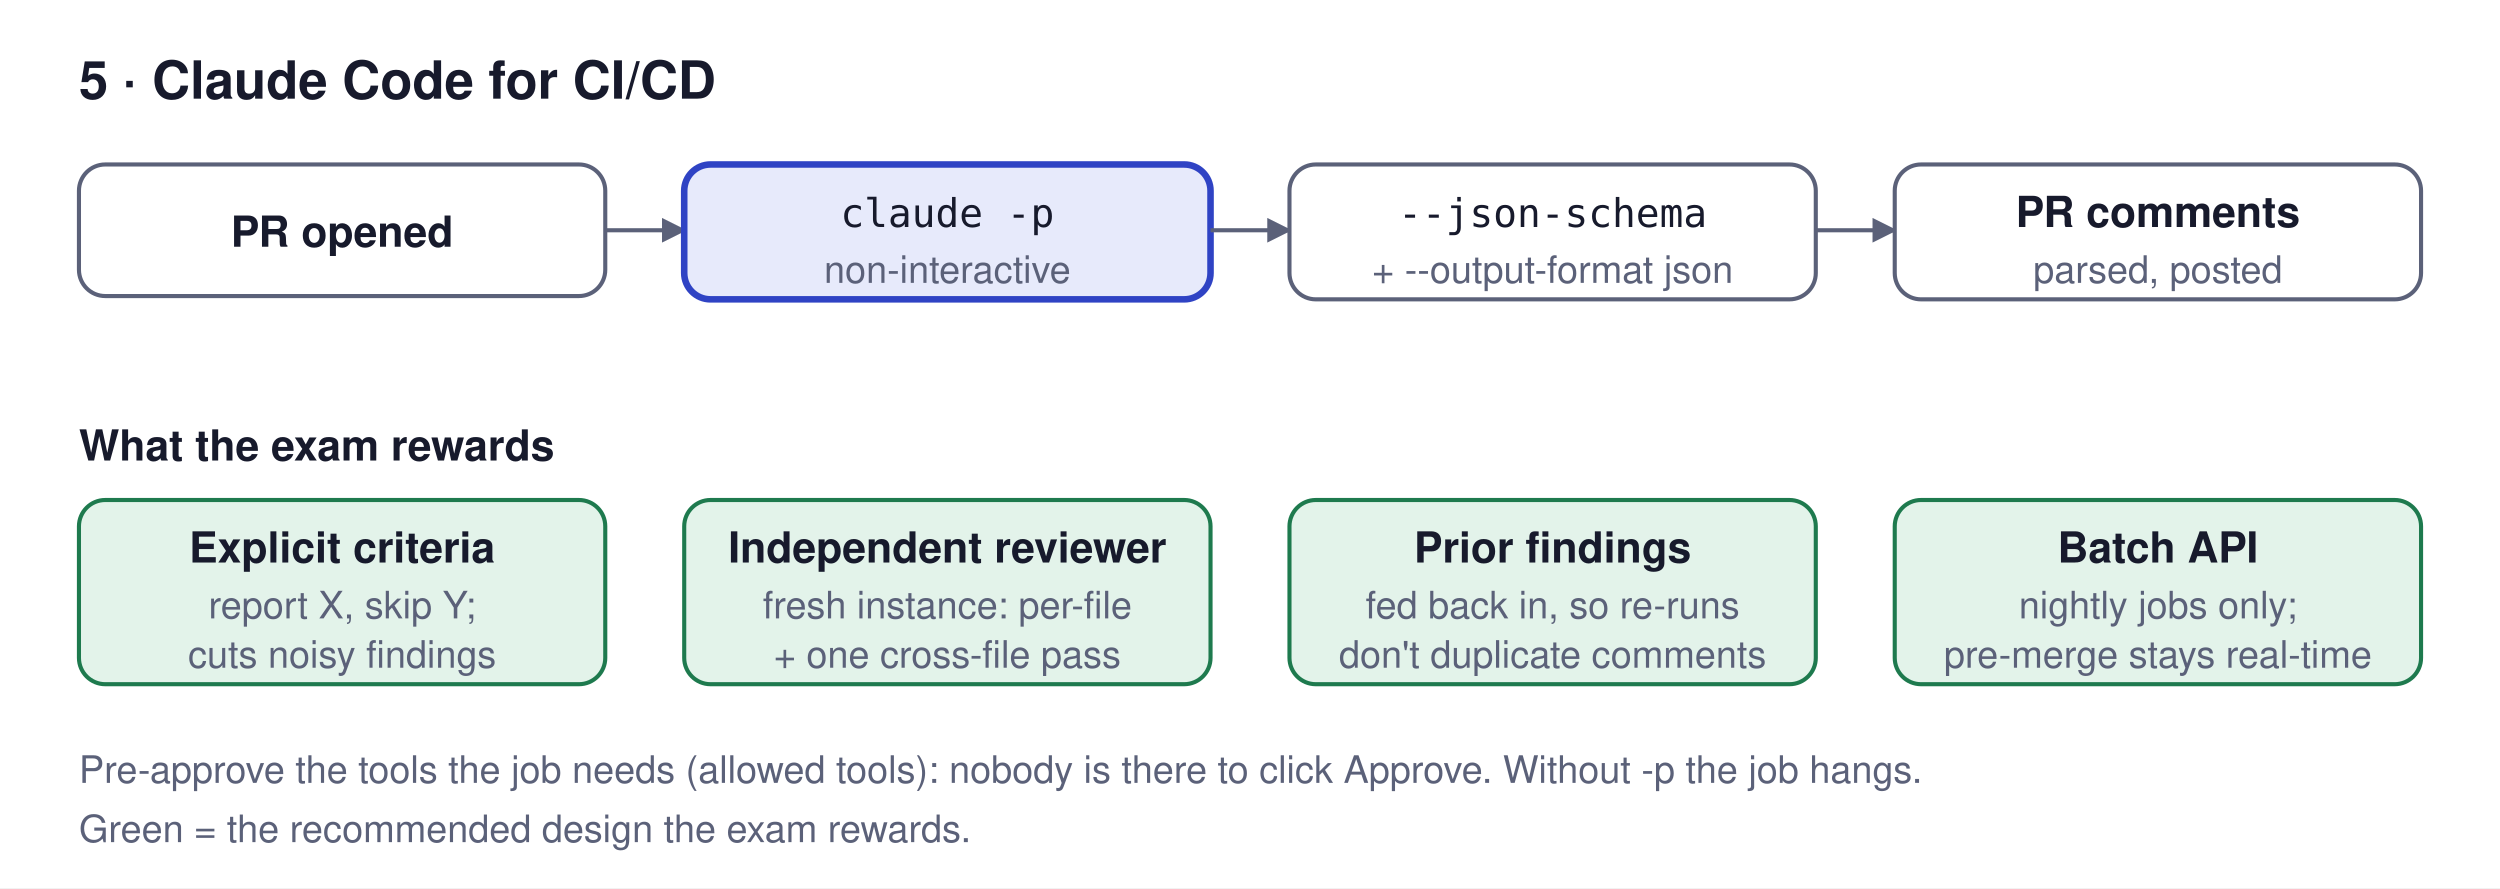
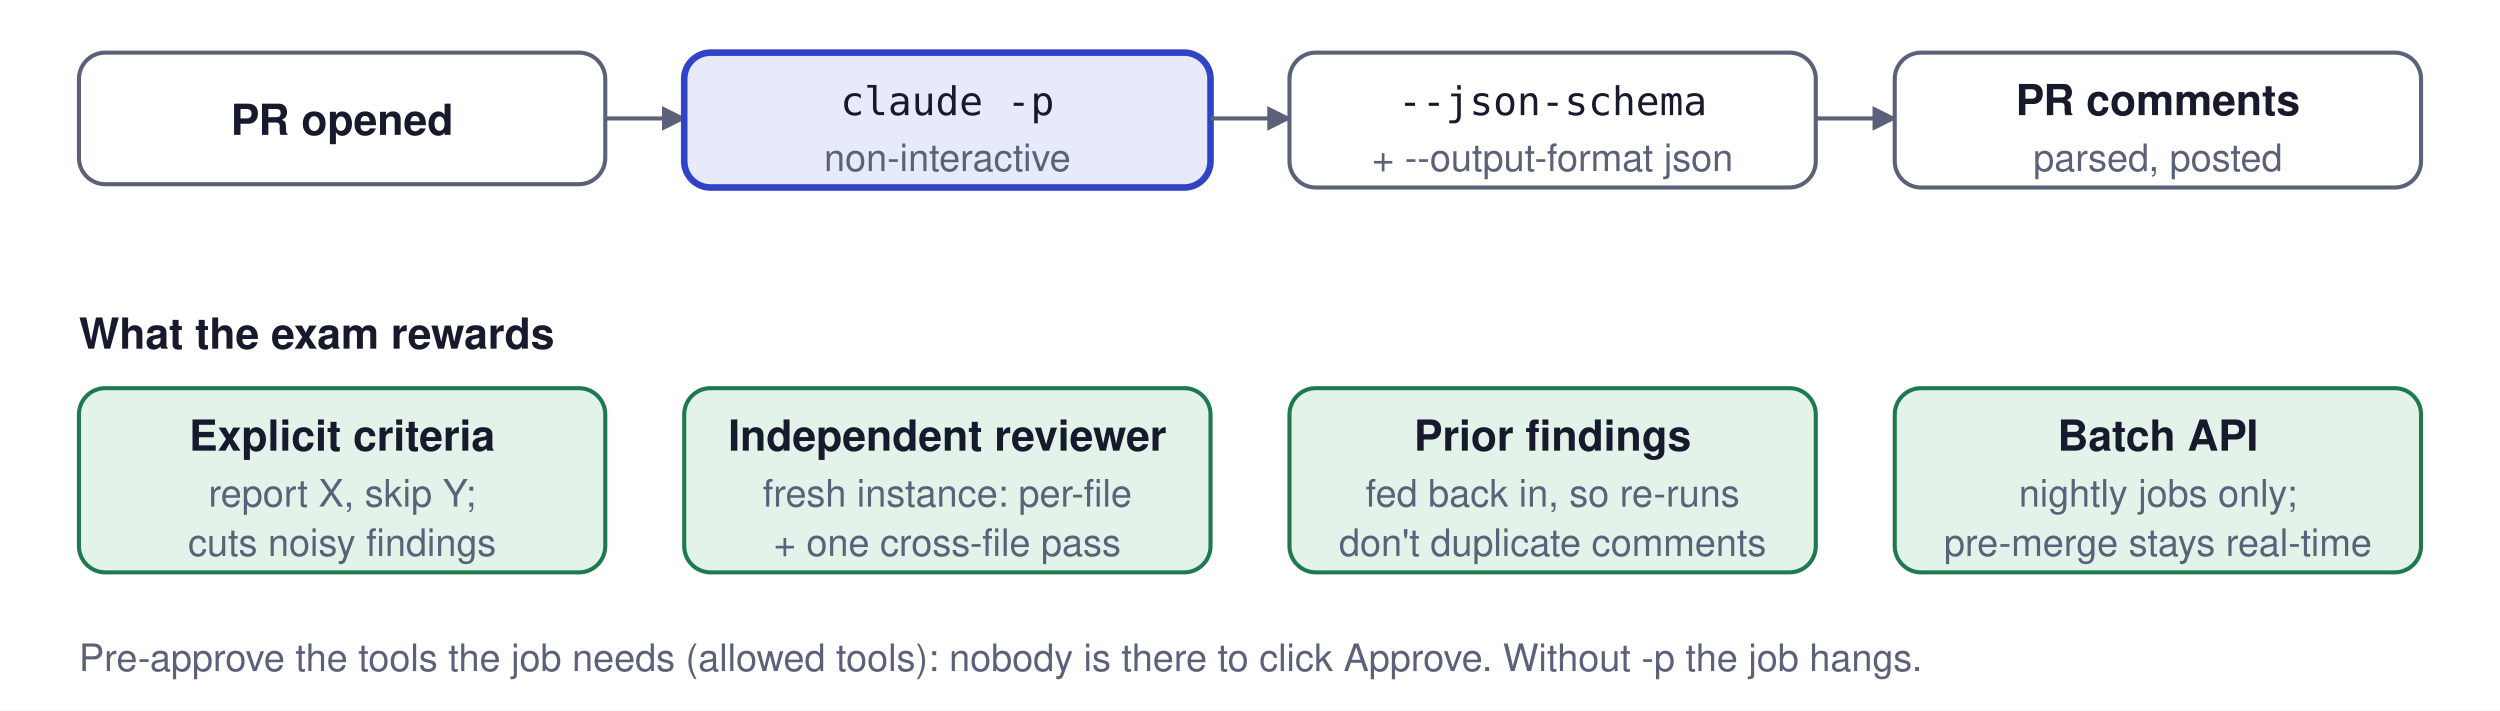
- <svg xmlns="http://www.w3.org/2000/svg" width="760" height="270" viewBox="0 0 760 270" role="img" aria-label="Claude Code in a CI pipeline" data-name="s5">
+ <svg xmlns="http://www.w3.org/2000/svg" width="760" height="216" viewBox="0 0 760 216" role="img" aria-label="Claude Code in a CI pipeline" data-name="s5">
  <style>
.svg-title{font:700 16px system-ui,-apple-system,'Segoe UI',Helvetica,Arial,sans-serif;fill:#171A2C}
.svg-label{font:400 13px system-ui,-apple-system,'Segoe UI',Helvetica,Arial,sans-serif;fill:#171A2C;text-anchor:middle}
.svg-label.strong{font-weight:600}
.svg-small{font:400 11.5px ui-monospace,Menlo,Consolas,monospace;fill:#5B6179;text-anchor:middle}
.svg-mono{font:400 12px ui-monospace,Menlo,Consolas,monospace;fill:#171A2C}
.svg-note{font:400 11.5px system-ui,-apple-system,'Segoe UI',Helvetica,Arial,sans-serif;fill:#5B6179;text-anchor:start}
.svg-left{text-anchor:start}.svg-mid{text-anchor:middle}
.svg-edge{stroke:#5B6179;stroke-width:1.25}.svg-fill-edge{fill:#5B6179}
.svg-box{fill:#FFFFFF;stroke:#5B6179;stroke-width:1.25}
.svg-box.accent{fill:#E7EAFB;stroke:#2F43C4;stroke-width:2}
.svg-box.soft{fill:#EEF0F7}.svg-box.dashed{stroke-dasharray:5 4}
.svg-box.good{fill:#E3F3EA;stroke:#1E7A4E}.svg-box.bad{fill:#FBE7E5;stroke:#B4372F}
.svg-label.good-text{fill:#1E7A4E}.svg-label.bad-text{fill:#B4372F}
</style>
-   <rect width="760" height="270" fill="#FFFFFF" />
-   <defs>
-     <marker id="m-s5" viewBox="0 0 10 10" refX="9" refY="5" markerWidth="6" markerHeight="6" orient="auto-start-reverse">
-       <path d="M0 0L10 5L0 10z" class="svg-fill-edge" />
-     </marker>
-   </defs>
-   <text x="24" y="30" class="svg-title">5 · Claude Code for CI/CD</text>
-   <rect x="24" y="50" width="160" height="40" rx="8" class="svg-box " />
-   <text x="104.0" y="75" class="svg-label strong">PR opened</text>
-   <path d="M184 70H208" class="svg-edge" fill="none" marker-end="url(#m-s5)" />
-   <rect x="208" y="50" width="160" height="41" rx="8" class="svg-box accent" />
-   <text x="288.0" y="69" class="svg-mono svg-mid">claude -p</text>
-   <text x="288.0" y="86" class="svg-note svg-mid">non-interactive</text>
-   <path d="M368 70H392" class="svg-edge" fill="none" marker-end="url(#m-s5)" />
-   <rect x="392" y="50" width="160" height="41" rx="8" class="svg-box " />
-   <text x="472.0" y="69" class="svg-mono svg-mid">--json-schema</text>
-   <text x="472.0" y="86" class="svg-note svg-mid">+ --output-format json</text>
-   <path d="M552 70H576" class="svg-edge" fill="none" marker-end="url(#m-s5)" />
-   <rect x="576" y="50" width="160" height="41" rx="8" class="svg-box " />
-   <text x="656.0" y="69" class="svg-label strong">PR comments</text>
-   <text x="656.0" y="86" class="svg-note svg-mid">parsed, posted</text>
-   <text x="24" y="140" class="svg-label strong svg-left">What the exam rewards</text>
-   <rect x="24" y="152" width="160" height="56" rx="8" class="svg-box good" />
-   <text x="104.0" y="171" class="svg-label strong">Explicit criteria</text>
-   <text x="104.0" y="188" class="svg-note svg-mid">report X, skip Y;</text>
-   <text x="104.0" y="203" class="svg-note svg-mid">cuts noisy findings</text>
-   <rect x="208" y="152" width="160" height="56" rx="8" class="svg-box good" />
-   <text x="288.0" y="171" class="svg-label strong">Independent reviewer</text>
-   <text x="288.0" y="188" class="svg-note svg-mid">fresh instance: per-file</text>
-   <text x="288.0" y="203" class="svg-note svg-mid">+ one cross-file pass</text>
-   <rect x="392" y="152" width="160" height="56" rx="8" class="svg-box good" />
-   <text x="472.0" y="171" class="svg-label strong">Prior findings</text>
-   <text x="472.0" y="188" class="svg-note svg-mid">fed back in, so re-runs</text>
-   <text x="472.0" y="203" class="svg-note svg-mid">don't duplicate comments</text>
-   <rect x="576" y="152" width="160" height="56" rx="8" class="svg-box good" />
-   <text x="656.0" y="171" class="svg-label strong">Batch API</text>
-   <text x="656.0" y="188" class="svg-note svg-mid">nightly jobs only;</text>
-   <text x="656.0" y="203" class="svg-note svg-mid">pre-merge stays real-time</text>
-   <text x="24" y="238" class="svg-note svg-left">Pre-approve the tools the job needs (allowed tools): nobody is there to click Approve. Without -p the job hangs.</text>
-   <text x="24" y="256" class="svg-note svg-left">Green = the recommended design the exam rewards.</text>
+   <rect width="760" height="216" fill="#FFFFFF" />
+   <g transform="translate(0,-34)">
+     <defs>
+       <marker id="m-s5" viewBox="0 0 10 10" refX="9" refY="5" markerWidth="6" markerHeight="6" orient="auto-start-reverse">
+         <path d="M0 0L10 5L0 10z" class="svg-fill-edge" />
+       </marker>
+     </defs>
+     <rect x="24" y="50" width="160" height="40" rx="8" class="svg-box " />
+     <text x="104.0" y="75" class="svg-label strong">PR opened</text>
+     <path d="M184 70H208" class="svg-edge" fill="none" marker-end="url(#m-s5)" />
+     <rect x="208" y="50" width="160" height="41" rx="8" class="svg-box accent" />
+     <text x="288.0" y="69" class="svg-mono svg-mid">claude -p</text>
+     <text x="288.0" y="86" class="svg-note svg-mid">non-interactive</text>
+     <path d="M368 70H392" class="svg-edge" fill="none" marker-end="url(#m-s5)" />
+     <rect x="392" y="50" width="160" height="41" rx="8" class="svg-box " />
+     <text x="472.0" y="69" class="svg-mono svg-mid">--json-schema</text>
+     <text x="472.0" y="86" class="svg-note svg-mid">+ --output-format json</text>
+     <path d="M552 70H576" class="svg-edge" fill="none" marker-end="url(#m-s5)" />
+     <rect x="576" y="50" width="160" height="41" rx="8" class="svg-box " />
+     <text x="656.0" y="69" class="svg-label strong">PR comments</text>
+     <text x="656.0" y="86" class="svg-note svg-mid">parsed, posted</text>
+     <text x="24" y="140" class="svg-label strong svg-left">What the exam rewards</text>
+     <rect x="24" y="152" width="160" height="56" rx="8" class="svg-box good" />
+     <text x="104.0" y="171" class="svg-label strong">Explicit criteria</text>
+     <text x="104.0" y="188" class="svg-note svg-mid">report X, skip Y;</text>
+     <text x="104.0" y="203" class="svg-note svg-mid">cuts noisy findings</text>
+     <rect x="208" y="152" width="160" height="56" rx="8" class="svg-box good" />
+     <text x="288.0" y="171" class="svg-label strong">Independent reviewer</text>
+     <text x="288.0" y="188" class="svg-note svg-mid">fresh instance: per-file</text>
+     <text x="288.0" y="203" class="svg-note svg-mid">+ one cross-file pass</text>
+     <rect x="392" y="152" width="160" height="56" rx="8" class="svg-box good" />
+     <text x="472.0" y="171" class="svg-label strong">Prior findings</text>
+     <text x="472.0" y="188" class="svg-note svg-mid">fed back in, so re-runs</text>
+     <text x="472.0" y="203" class="svg-note svg-mid">don't duplicate comments</text>
+     <rect x="576" y="152" width="160" height="56" rx="8" class="svg-box good" />
+     <text x="656.0" y="171" class="svg-label strong">Batch API</text>
+     <text x="656.0" y="188" class="svg-note svg-mid">nightly jobs only;</text>
+     <text x="656.0" y="203" class="svg-note svg-mid">pre-merge stays real-time</text>
+     <text x="24" y="238" class="svg-note svg-left">Pre-approve the tools the job needs (allowed tools): nobody is there to click Approve. Without -p the job hangs.</text>
+   </g>
</svg>
